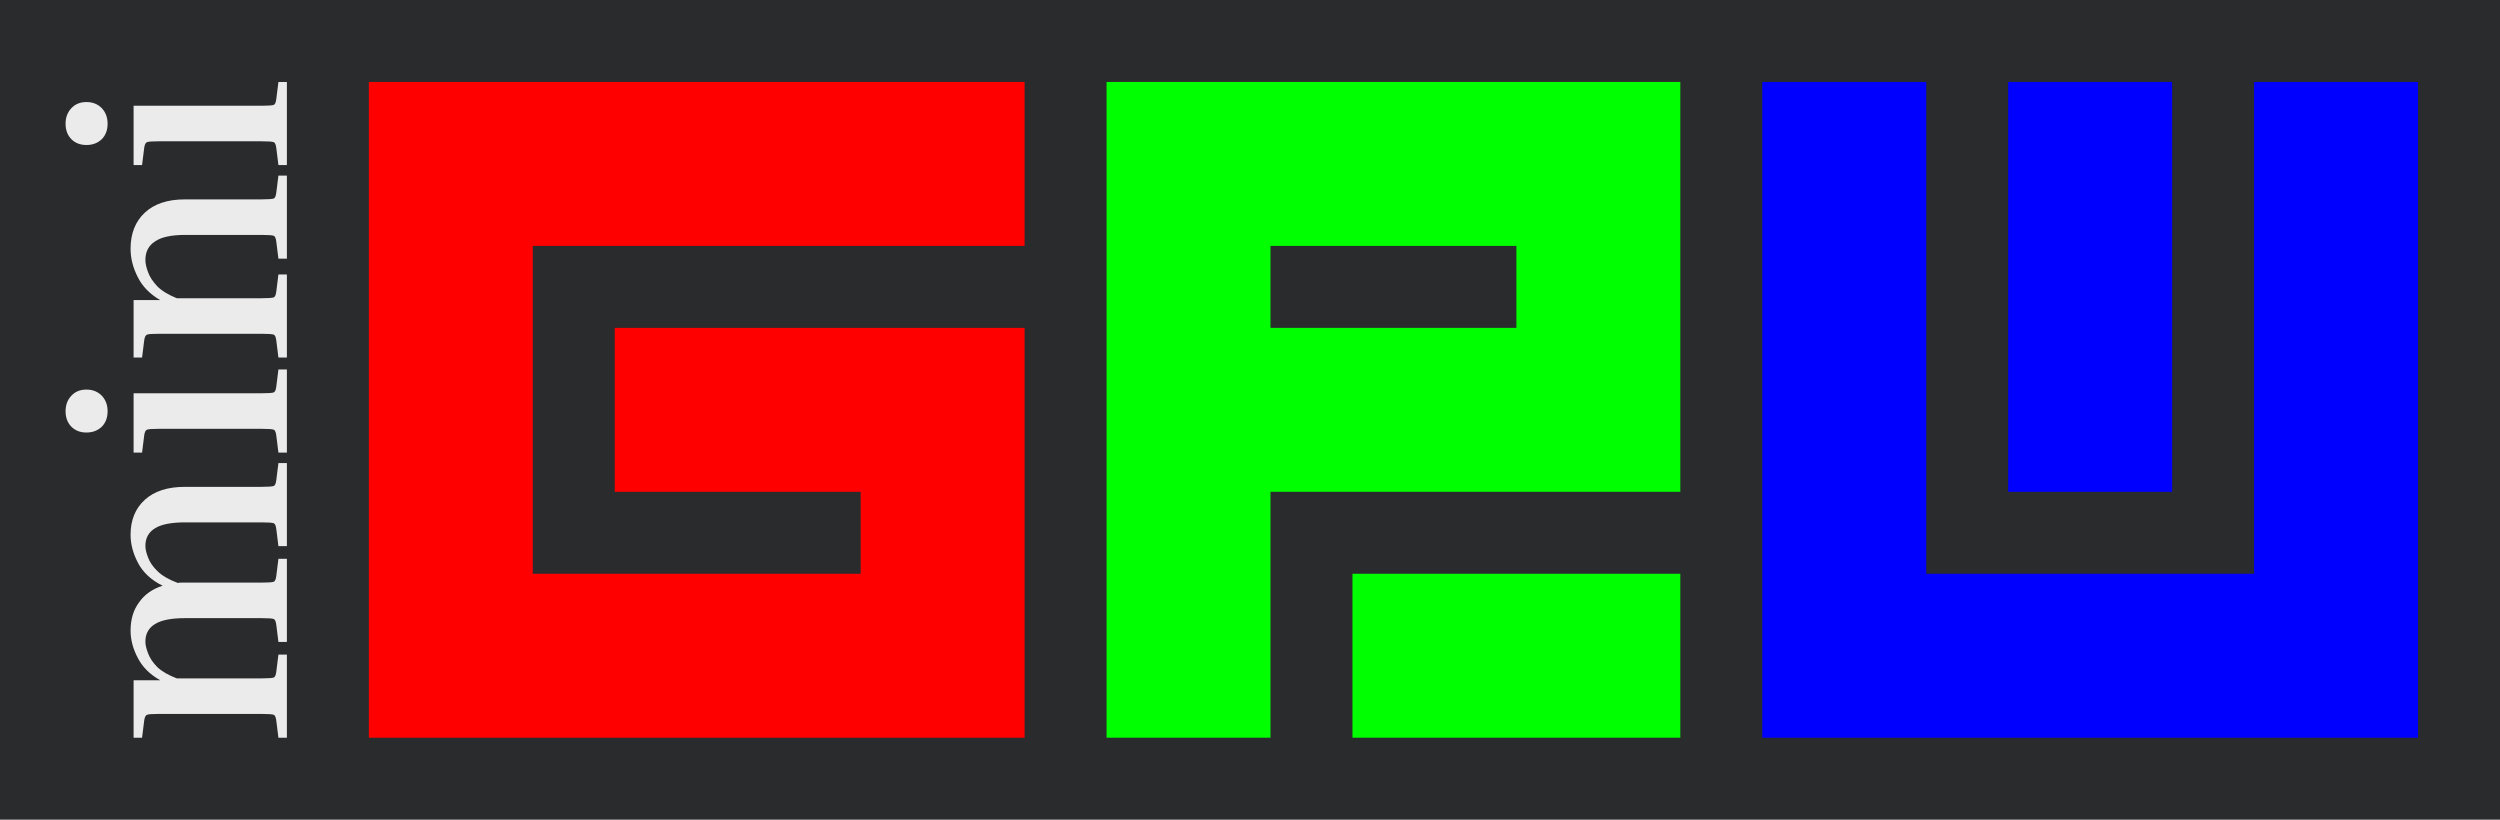
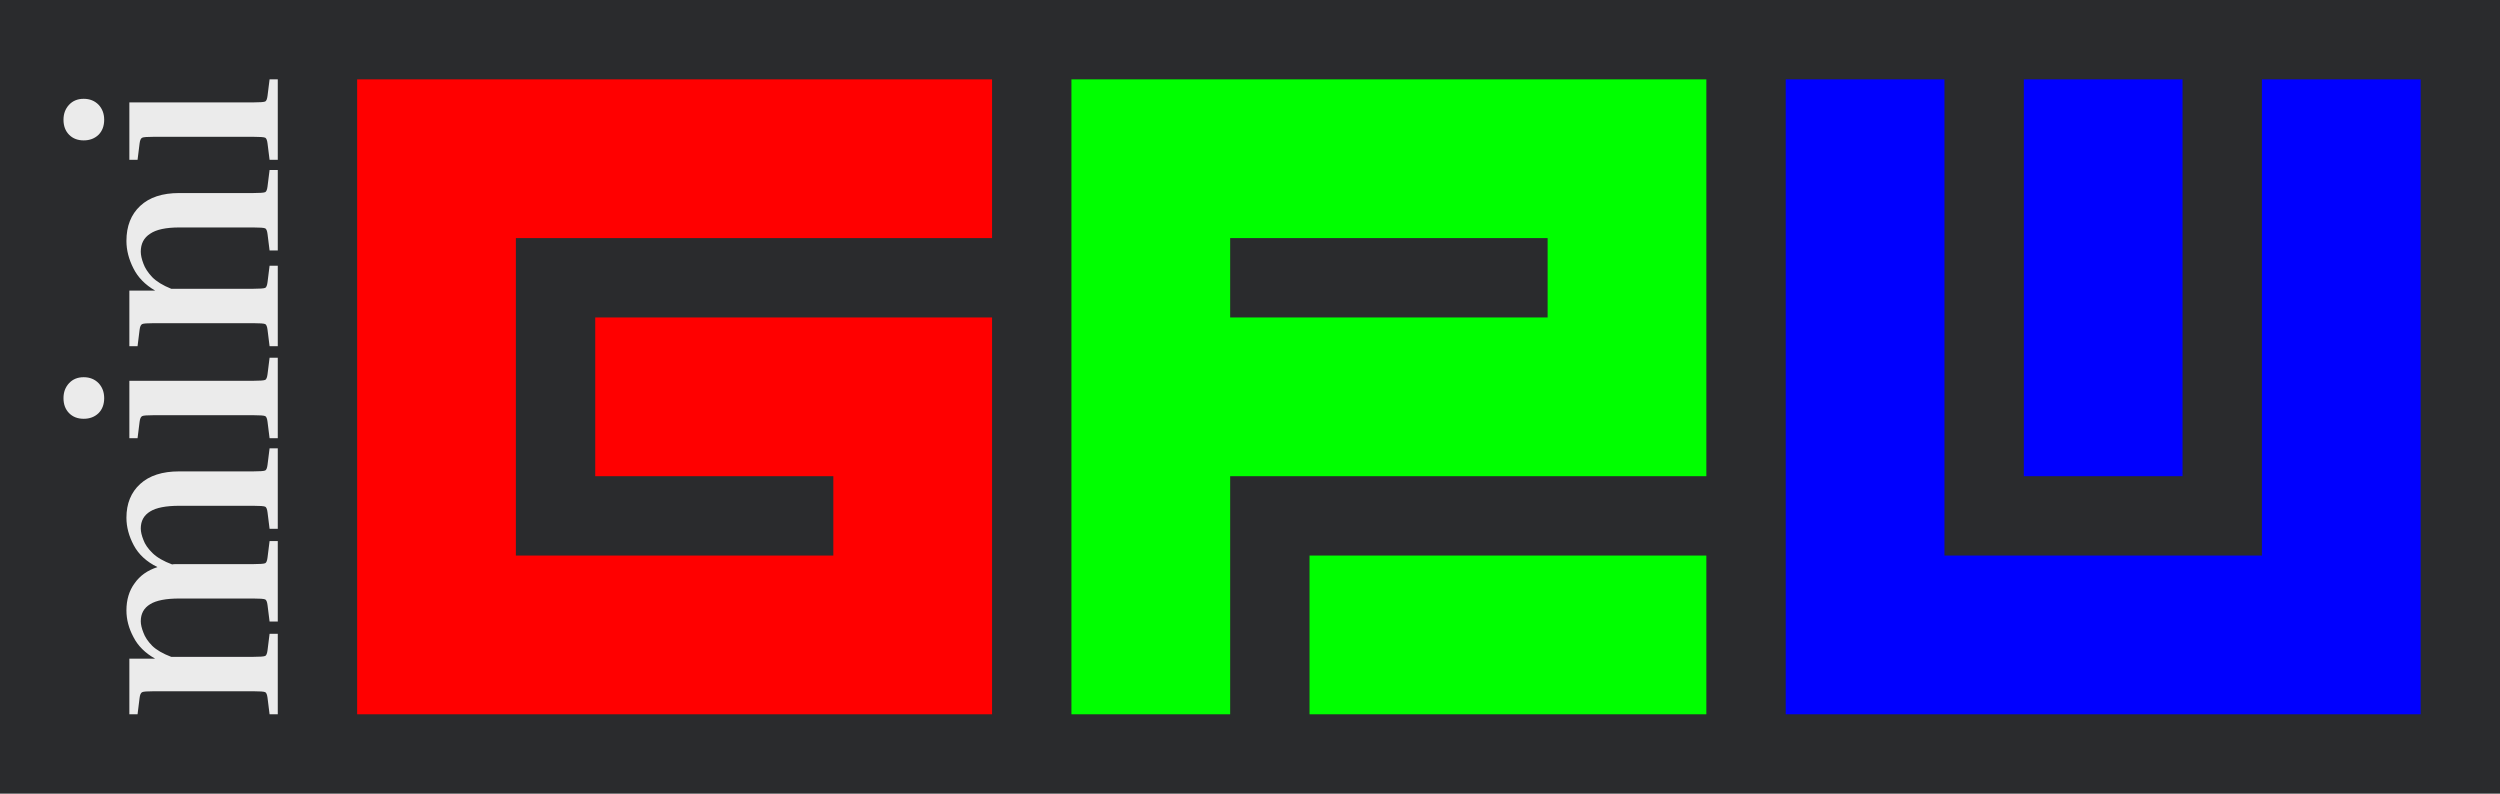
- <svg xmlns="http://www.w3.org/2000/svg" width="305" height="100" viewBox="0 0 305 100" fill="none">
-   <rect width="305" height="100" fill="#2A2B2D" />
-   <path d="M235 10H215V90H295V10H275V70H235V10Z" fill="#0000FF" />
-   <path d="M265 10H245V60H265V10Z" fill="#0000FF" />
-   <path fill-rule="evenodd" clip-rule="evenodd" d="M135 10H205V60H155V90H135V10ZM185 40V30H155V40H185Z" fill="#00FF00" />
-   <path d="M205 90V70H165V90H205Z" fill="#00FF00" />
+ <svg xmlns="http://www.w3.org/2000/svg" width="315" height="100" viewBox="0 0 315 100" fill="none">
+   <rect width="315" height="100" fill="#2A2B2D" />
+   <path d="M245 10H225V90H305V10H285V70H245V10Z" fill="#0000FF" />
+   <path d="M275 10H255V60H275V10Z" fill="#0000FF" />
+   <path fill-rule="evenodd" clip-rule="evenodd" d="M135 10H215V60H155V90H135V10ZM195 40V30H155V40H195Z" fill="#00FF00" />
+   <path d="M215 90V70H165V90H215Z" fill="#00FF00" />
  <path d="M45 10H125V30H65V70H105V60H75V40H125V90H45V10Z" fill="#FF0000" />
  <path d="M33.967 68.177L35 68.177L35 78.316L33.967 78.316L33.709 76.243C33.66 75.841 33.562 75.602 33.414 75.527C33.242 75.451 32.738 75.413 31.902 75.413L22.607 75.413C20.91 75.413 19.68 75.652 18.918 76.13C18.131 76.607 17.738 77.323 17.738 78.278C17.738 78.68 17.848 79.157 18.07 79.71C18.266 80.263 18.635 80.816 19.176 81.369C19.717 81.896 20.516 82.361 21.574 82.763L31.902 82.763C32.738 82.763 33.242 82.726 33.414 82.65C33.562 82.575 33.66 82.336 33.709 81.934L33.967 79.861L35 79.861L35 90L33.967 90L33.709 87.927C33.66 87.525 33.562 87.286 33.414 87.211C33.242 87.135 32.738 87.098 31.902 87.098L19.398 87.098C18.561 87.098 18.07 87.135 17.922 87.211C17.75 87.286 17.639 87.525 17.59 87.927L17.332 90L16.299 90L16.299 82.99L19.545 82.99C18.291 82.286 17.381 81.381 16.816 80.276C16.225 79.17 15.93 78.052 15.93 76.921C15.93 75.564 16.275 74.421 16.963 73.491C17.627 72.536 18.586 71.858 19.84 71.456C18.463 70.778 17.467 69.86 16.852 68.704C16.238 67.549 15.93 66.393 15.93 65.237C15.93 63.453 16.508 62.033 17.664 60.978C18.82 59.922 20.455 59.395 22.57 59.395L31.902 59.395C32.738 59.395 33.242 59.357 33.414 59.282C33.562 59.206 33.66 58.968 33.709 58.566L33.967 56.493L35 56.493L35 66.632L33.967 66.632L33.709 64.558C33.66 64.156 33.562 63.918 33.414 63.842C33.242 63.767 32.738 63.729 31.902 63.729L22.607 63.729C20.91 63.729 19.68 63.968 18.918 64.445C18.131 64.923 17.738 65.639 17.738 66.594C17.738 66.996 17.848 67.473 18.07 68.026C18.266 68.579 18.648 69.132 19.213 69.684C19.779 70.237 20.602 70.715 21.684 71.117C21.807 71.092 21.955 71.079 22.127 71.079C22.275 71.079 22.422 71.079 22.57 71.079L31.902 71.079C32.738 71.079 33.242 71.041 33.414 70.966C33.562 70.891 33.66 70.652 33.709 70.25L33.967 68.177Z" fill="#EBEBEB" />
  <path d="M13.127 50.166C13.127 50.945 12.893 51.573 12.426 52.051C11.934 52.528 11.307 52.767 10.545 52.767C9.783 52.767 9.168 52.528 8.701 52.051C8.234 51.573 8 50.945 8 50.166C8 49.412 8.234 48.784 8.701 48.282C9.168 47.779 9.783 47.528 10.545 47.528C11.307 47.528 11.934 47.779 12.426 48.282C12.893 48.784 13.127 49.412 13.127 50.166ZM17.332 55.217L16.299 55.217L16.299 47.98L31.902 47.98C32.738 47.98 33.242 47.942 33.414 47.867C33.562 47.791 33.66 47.553 33.709 47.151L33.967 45.078L35 45.078L35 55.217L33.967 55.217L33.709 53.144C33.66 52.742 33.562 52.503 33.414 52.428C33.242 52.352 32.738 52.315 31.902 52.315L19.398 52.315C18.561 52.315 18.07 52.352 17.922 52.428C17.75 52.503 17.639 52.742 17.59 53.144L17.332 55.217Z" fill="#EBEBEB" />
  <path d="M33.967 21.422L35 21.422L35 31.561L33.967 31.561L33.709 29.488C33.66 29.086 33.562 28.847 33.414 28.772C33.242 28.697 32.738 28.659 31.902 28.659L22.607 28.659C20.91 28.659 19.68 28.923 18.918 29.45C18.131 29.953 17.738 30.707 17.738 31.712C17.738 32.139 17.848 32.642 18.07 33.219C18.266 33.772 18.635 34.338 19.176 34.916C19.717 35.468 20.516 35.958 21.574 36.386L31.902 36.386C32.738 36.386 33.242 36.348 33.414 36.273C33.562 36.197 33.66 35.958 33.709 35.556L33.967 33.483L35 33.483L35 43.622L33.967 43.622L33.709 41.549C33.66 41.147 33.562 40.908 33.414 40.833C33.242 40.758 32.738 40.72 31.902 40.72L19.398 40.72C18.561 40.72 18.07 40.758 17.922 40.833C17.75 40.908 17.639 41.147 17.59 41.549L17.332 43.622L16.299 43.622L16.299 36.612L19.545 36.612C18.291 35.883 17.381 34.953 16.816 33.823C16.225 32.667 15.93 31.511 15.93 30.355C15.93 28.495 16.508 27.026 17.664 25.945C18.82 24.865 20.455 24.324 22.57 24.324L31.902 24.324C32.738 24.324 33.242 24.287 33.414 24.211C33.562 24.136 33.66 23.897 33.709 23.495L33.967 21.422Z" fill="#EBEBEB" />
  <path d="M13.127 15.088C13.127 15.867 12.893 16.495 12.426 16.973C11.934 17.45 11.307 17.689 10.545 17.689C9.783 17.689 9.168 17.45 8.701 16.973C8.234 16.495 8 15.867 8 15.088C8 14.335 8.234 13.706 8.701 13.204C9.168 12.701 9.783 12.45 10.545 12.45C11.307 12.45 11.934 12.701 12.426 13.204C12.893 13.706 13.127 14.335 13.127 15.088ZM17.332 20.139L16.299 20.139L16.299 12.902L31.902 12.902C32.738 12.902 33.242 12.864 33.414 12.789C33.562 12.714 33.66 12.475 33.709 12.073L33.967 10L35 10L35 20.139L33.967 20.139L33.709 18.066C33.66 17.664 33.562 17.425 33.414 17.35C33.242 17.274 32.738 17.237 31.902 17.237L19.398 17.237C18.561 17.237 18.07 17.274 17.922 17.35C17.75 17.425 17.639 17.664 17.59 18.066L17.332 20.139Z" fill="#EBEBEB" />
</svg>
